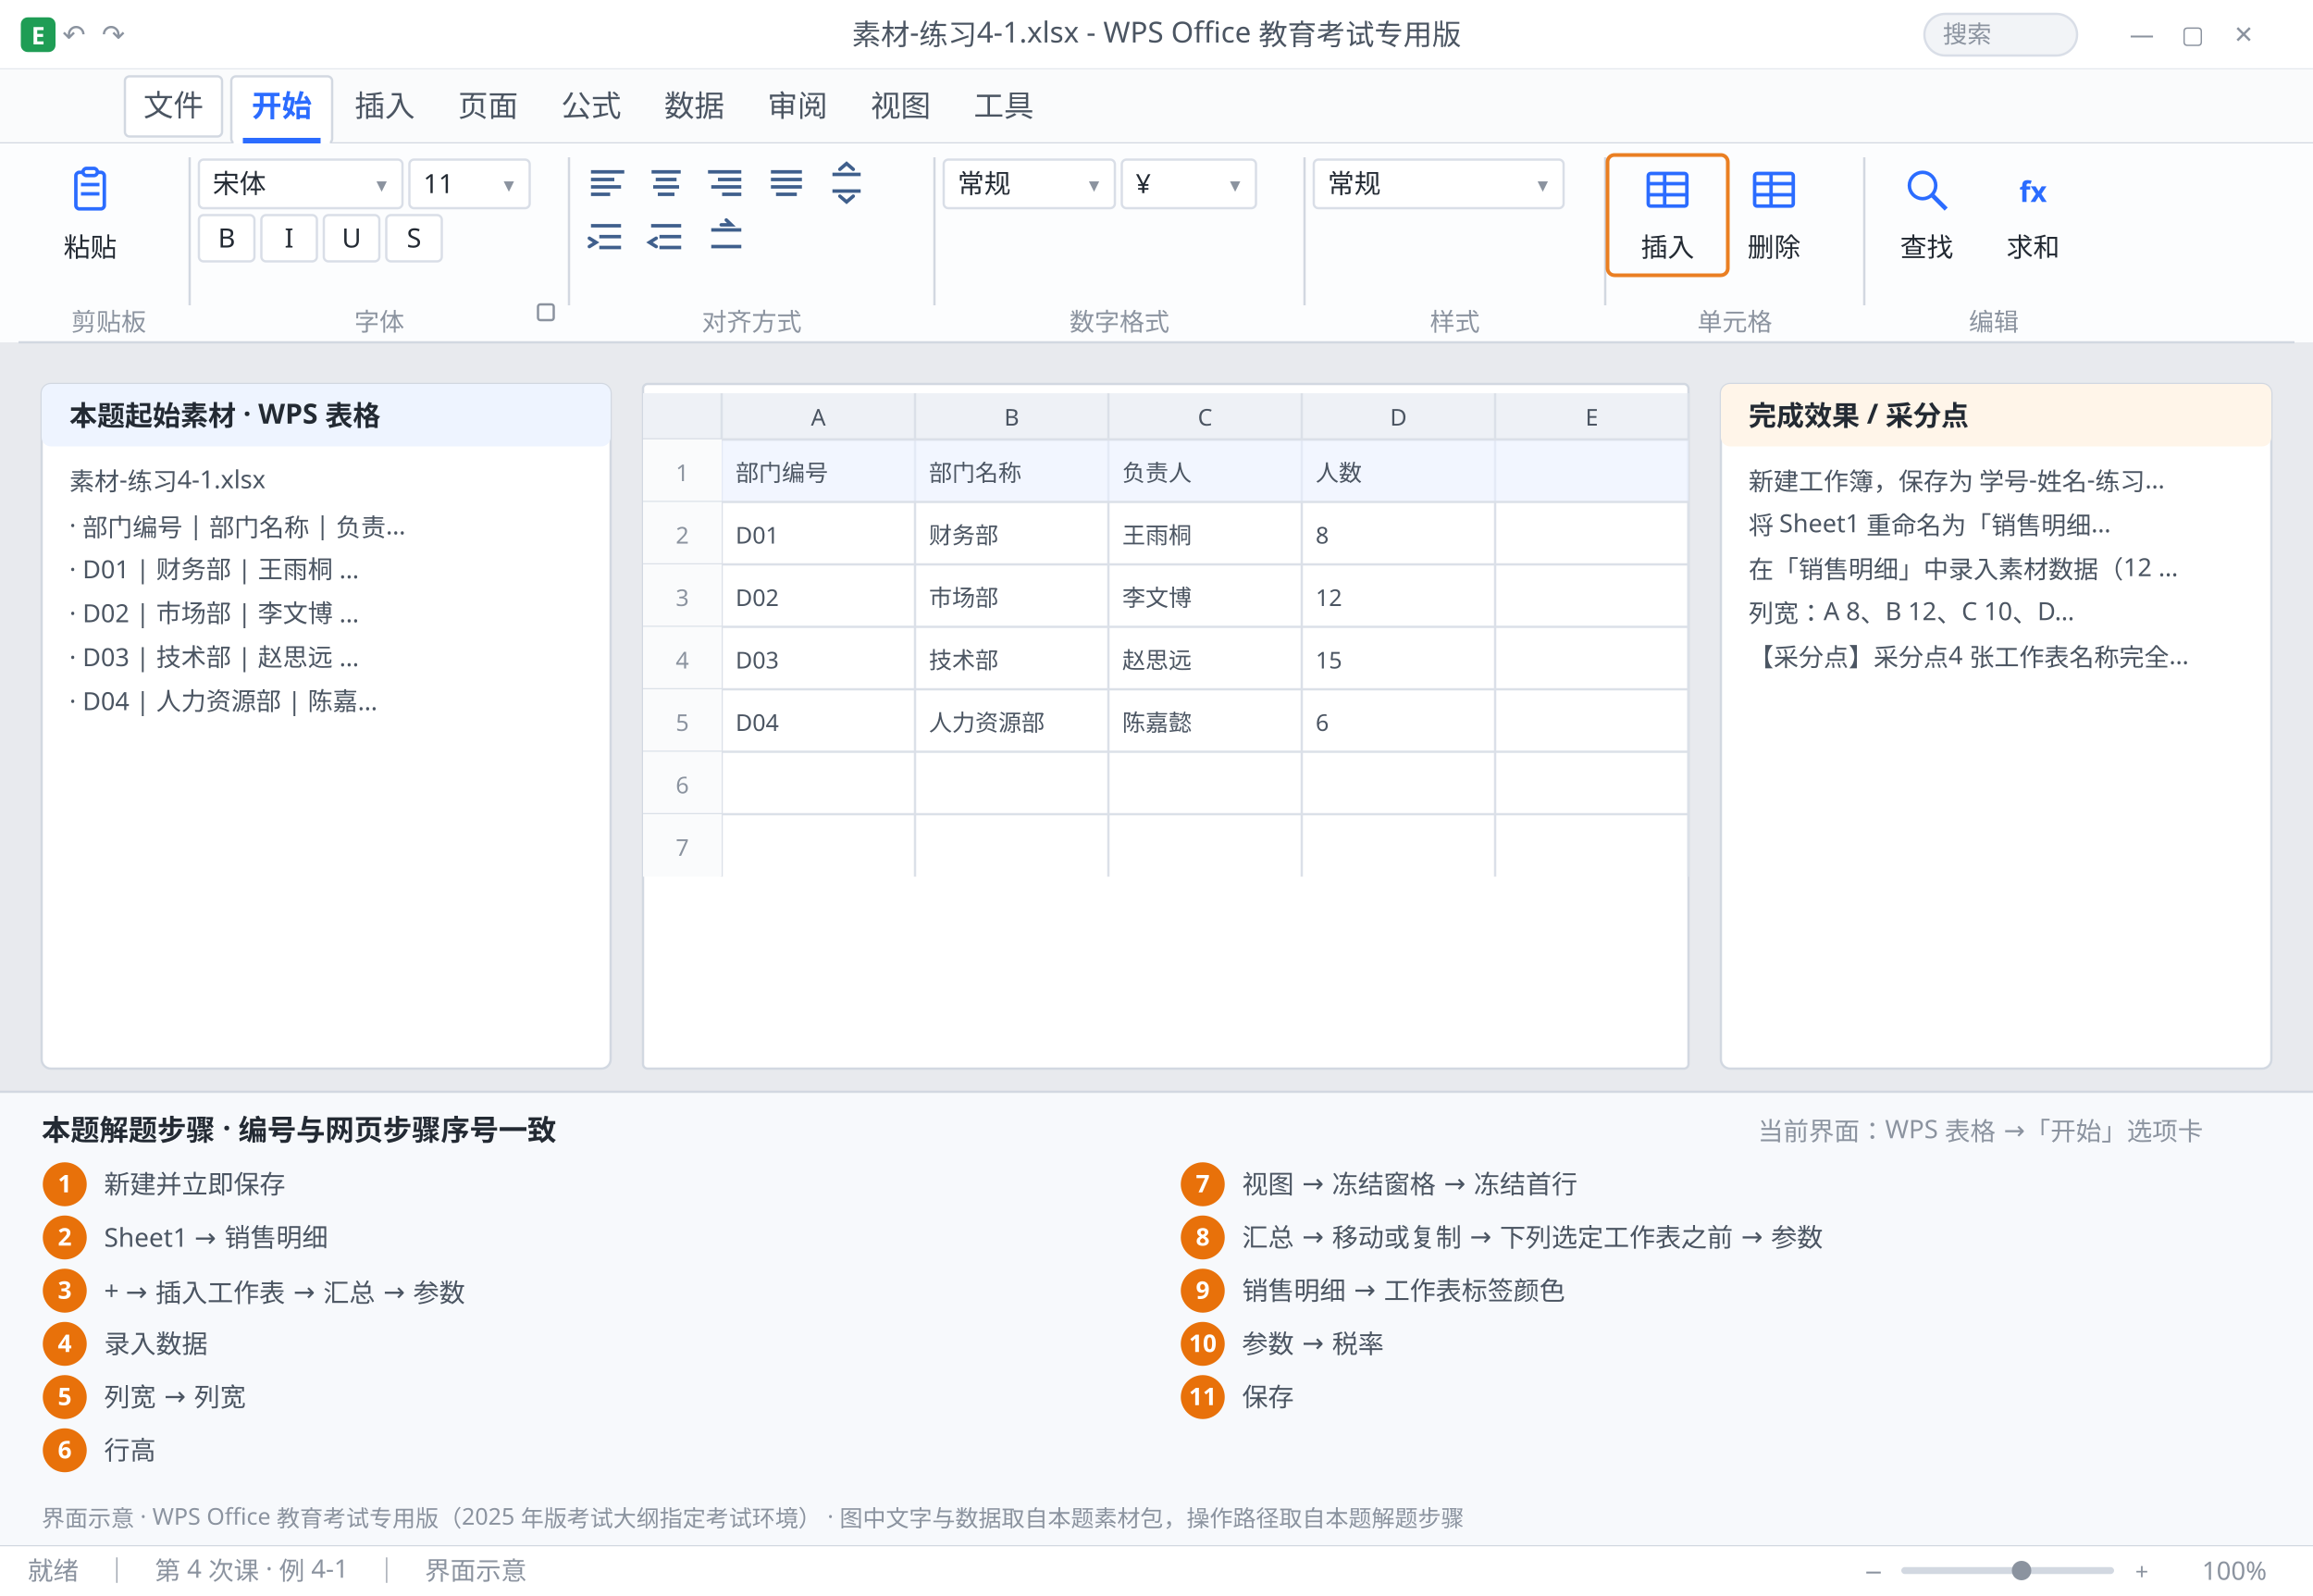
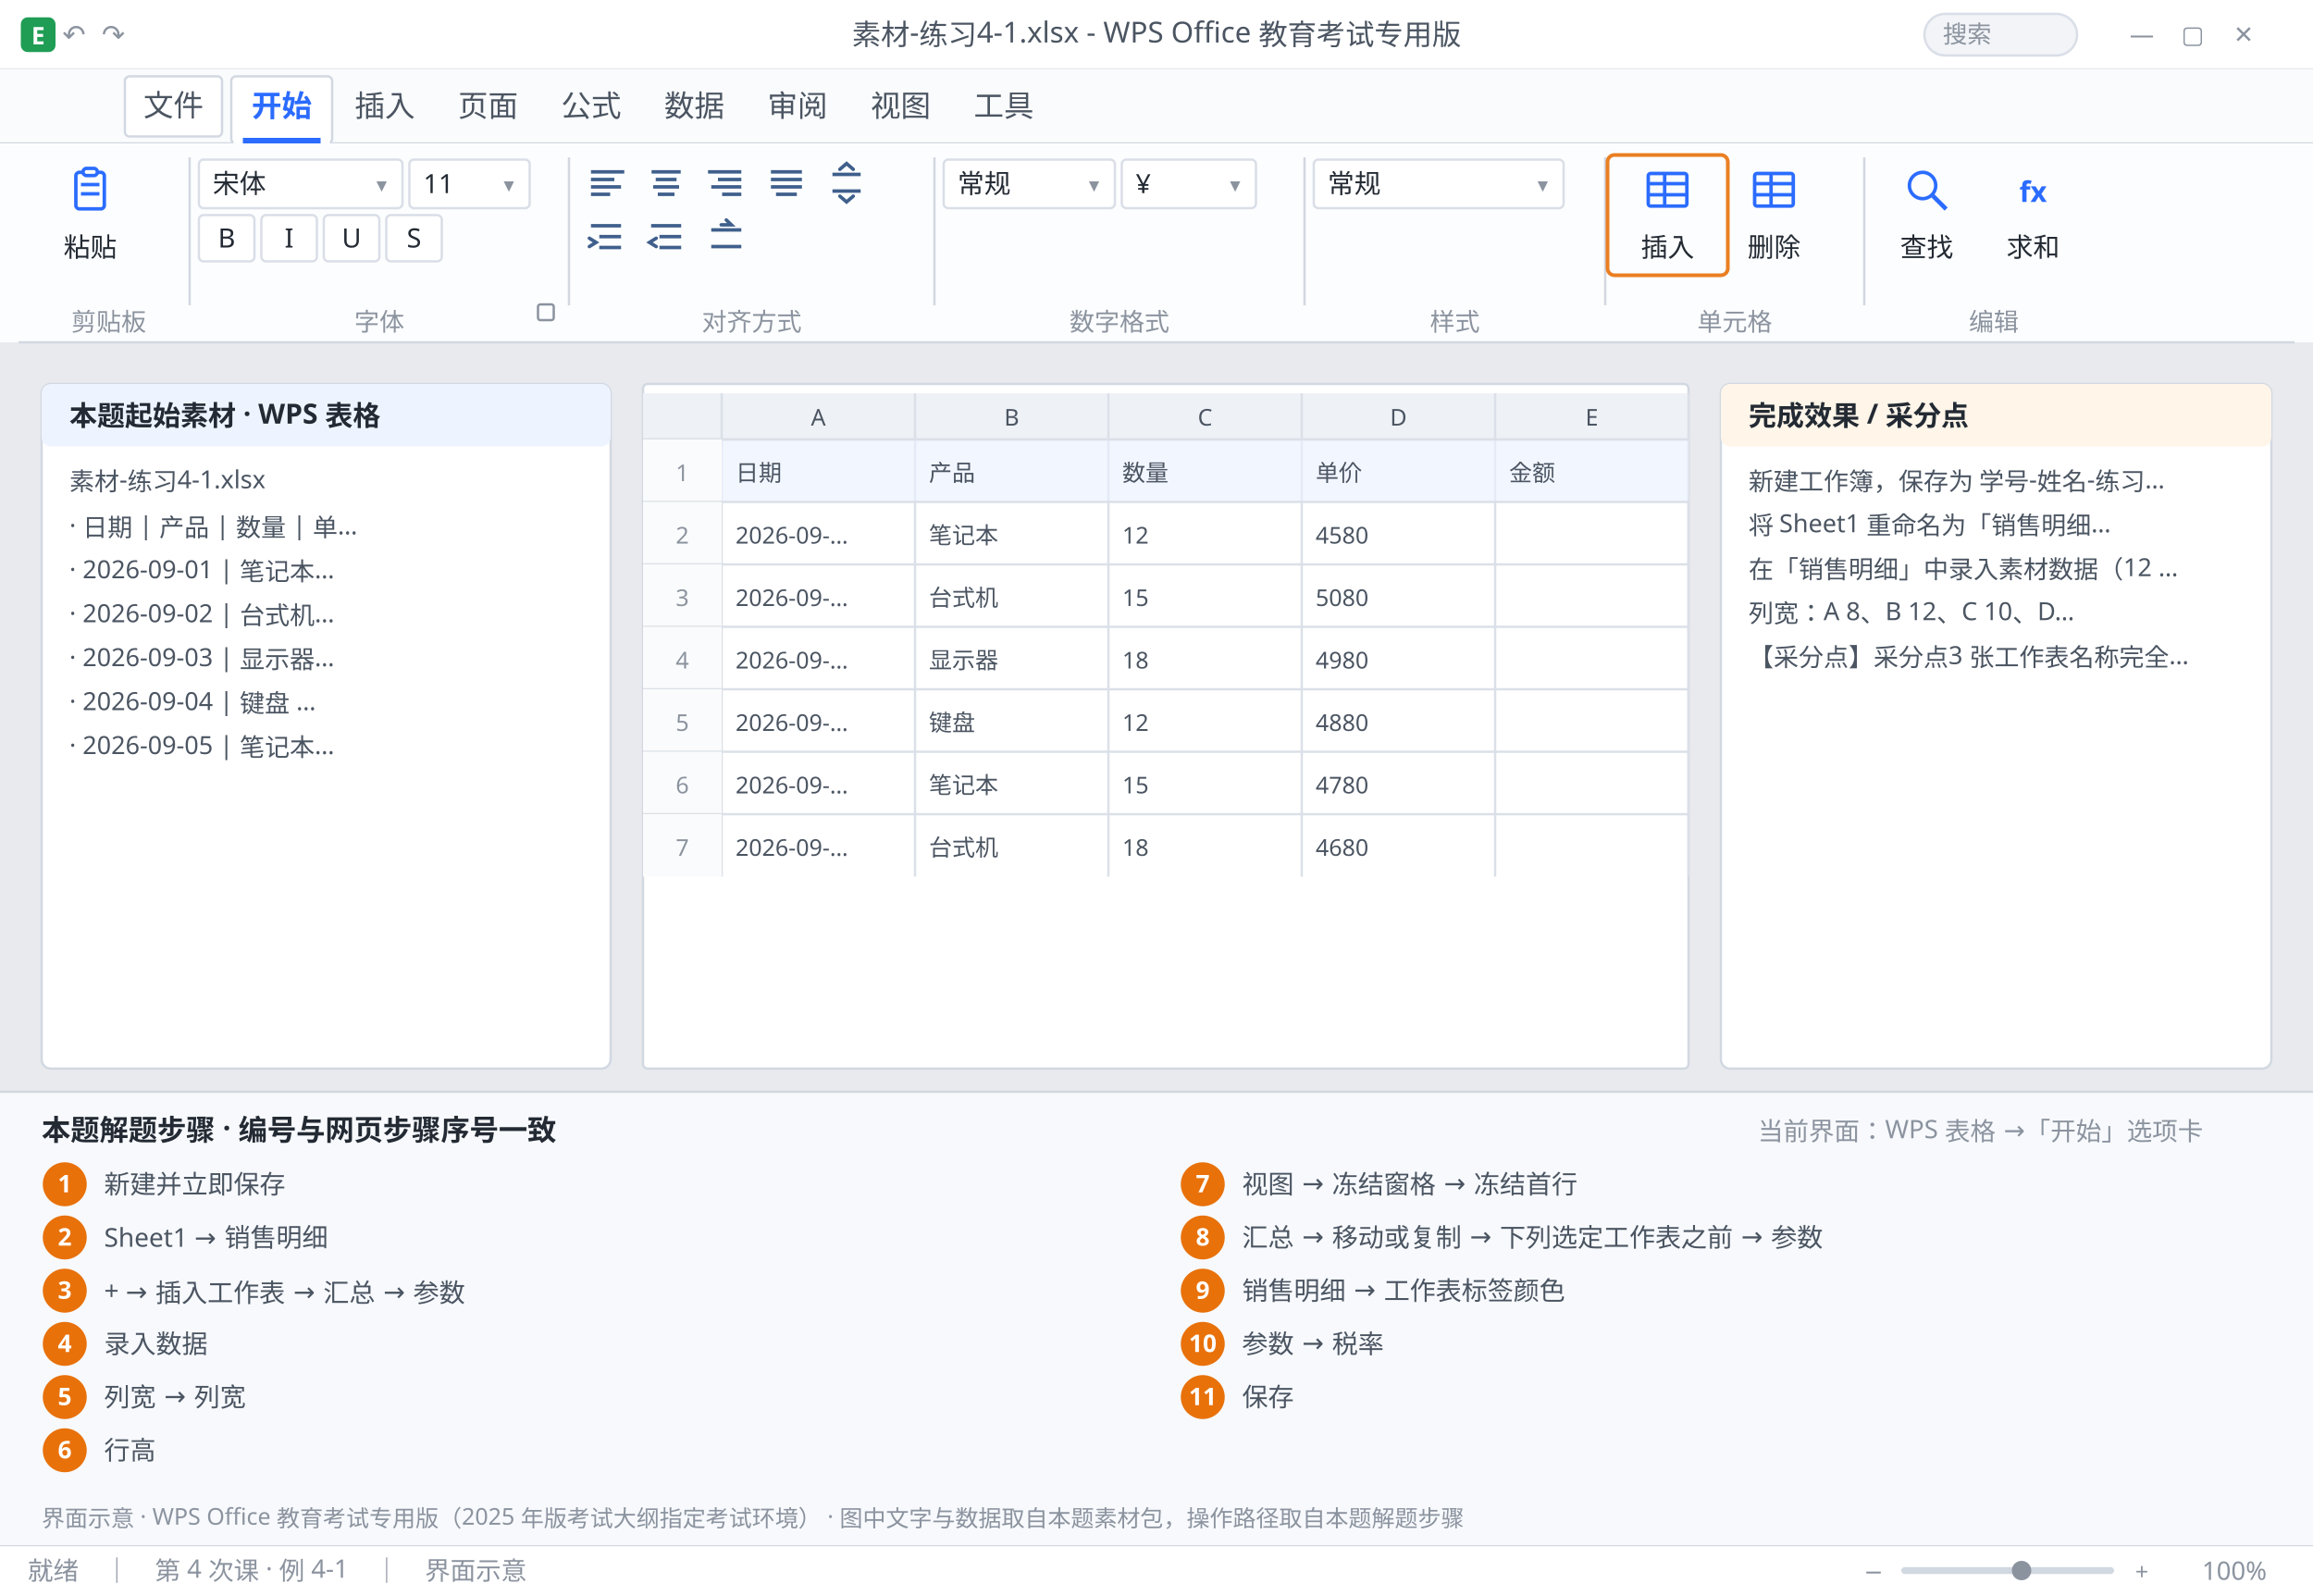
<svg xmlns="http://www.w3.org/2000/svg" viewBox="0 0 1000 690" width="100%" font-family="Microsoft YaHei, Segoe UI, sans-serif">
  <rect x="0.0" y="0.0" width="1000.0" height="690.0" rx="0.0" fill="#ffffff" stroke="none" stroke-width="1" />
  <rect x="0.0" y="0.0" width="1000.0" height="690.0" rx="0.0" fill="none" stroke="#d2d8e1" stroke-width="1" />
  <rect x="0.0" y="0.0" width="1000.0" height="30.0" rx="0.0" fill="#ffffff" stroke="none" stroke-width="1" />
  <line x1="0.0" y1="30.0" x2="1000.0" y2="30.0" stroke="#e4e7ed" stroke-width="1" stroke-linecap="butt" />
  <rect x="9.0" y="7.5" width="15.0" height="15.0" rx="3.0" fill="#1f9d55" stroke="none" stroke-width="0" />
  <text x="16.5" y="19.2" font-size="10.5" fill="#ffffff" text-anchor="middle" font-weight="700">E</text>
  <text x="32.0" y="19.2" font-size="12" fill="#8b939f" text-anchor="middle">↶</text>
  <text x="49.0" y="19.2" font-size="12" fill="#8b939f" text-anchor="middle">↷</text>
  <text x="500.0" y="19.4" font-size="12.5" fill="#4b5562" text-anchor="middle">素材-练习4-1.xlsx - WPS Office 教育考试专用版</text>
  <rect x="832.0" y="6.0" width="66.0" height="18.0" rx="9.0" fill="#f2f4f7" stroke="#d9dee7" stroke-width="1" />
  <text x="840.0" y="18.5" font-size="10.5" fill="#8b939f" text-anchor="start">搜索</text>
  <text x="926.0" y="18.6" font-size="10.5" fill="#8b939f" text-anchor="middle">—</text>
  <text x="948.0" y="18.6" font-size="10.5" fill="#8b939f" text-anchor="middle">▢</text>
  <text x="970.0" y="18.6" font-size="10.5" fill="#8b939f" text-anchor="middle">✕</text>
  <rect x="0.0" y="30.0" width="1000.0" height="32.0" rx="0.0" fill="#fafbfc" stroke="none" stroke-width="1" />
  <line x1="0.0" y1="62.0" x2="1000.0" y2="62.0" stroke="#d2d8e1" stroke-width="1" stroke-linecap="butt" />
  <rect x="54.0" y="33.0" width="42.0" height="26.0" rx="2.0" fill="#ffffff" stroke="#d2d8e1" stroke-width="1" />
  <text x="75.0" y="50.2" font-size="13" fill="#4b5562" text-anchor="middle">文件</text>
  <rect x="100.0" y="33.0" width="43.6" height="29.0" rx="2.0" fill="#ffffff" stroke="#d2d8e1" stroke-width="1" />
  <line x1="101.0" y1="62.0" x2="142.6" y2="62.0" stroke="#ffffff" stroke-width="2" stroke-linecap="butt" />
  <rect x="105.0" y="59.6" width="33.6" height="2.4" rx="0.0" fill="#2b6cff" stroke="none" stroke-width="1" />
  <text x="121.8" y="50.4" font-size="13" fill="#2b6cff" text-anchor="middle" font-weight="700">开始</text>
  <text x="166.4" y="50.4" font-size="13" fill="#4b5562" text-anchor="middle">插入</text>
  <text x="211.0" y="50.4" font-size="13" fill="#4b5562" text-anchor="middle">页面</text>
  <text x="255.6" y="50.4" font-size="13" fill="#4b5562" text-anchor="middle">公式</text>
  <text x="300.2" y="50.4" font-size="13" fill="#4b5562" text-anchor="middle">数据</text>
  <text x="344.8" y="50.4" font-size="13" fill="#4b5562" text-anchor="middle">审阅</text>
  <text x="389.4" y="50.4" font-size="13" fill="#4b5562" text-anchor="middle">视图</text>
  <text x="434.0" y="50.4" font-size="13" fill="#4b5562" text-anchor="middle">工具</text>
  <rect x="0.0" y="62.0" width="1000.0" height="86.0" rx="0.0" fill="#fcfdfe" stroke="none" stroke-width="1" />
  <rect x="0.0" y="148.0" width="1000.0" height="520.0" rx="0.0" fill="#e8eaee" stroke="none" stroke-width="1" />
  <rect x="0.0" y="668.0" width="1000.0" height="22.0" rx="0.0" fill="#ffffff" stroke="none" stroke-width="1" />
  <line x1="0.0" y1="668.0" x2="1000.0" y2="668.0" stroke="#d2d8e1" stroke-width="1" stroke-linecap="butt" />
  <text x="12.0" y="683.0" font-size="11" fill="#8b939f" text-anchor="start">就绪　｜　第 4 次课 · 例 4-1　｜　界面示意</text>
  <text x="810.0" y="683.0" font-size="10" fill="#8b939f" text-anchor="middle">−</text>
  <rect x="822.0" y="677.5" width="92.0" height="3.0" rx="1.5" fill="#d2d8e1" stroke="none" stroke-width="0" />
  <circle cx="874.0" cy="679.0" r="4.2" fill="#8b939f" stroke="none" stroke-width="1" />
  <text x="926.0" y="683.0" font-size="10" fill="#8b939f" text-anchor="middle">+</text>
  <text x="952.0" y="683.0" font-size="11" fill="#8b939f" text-anchor="start">100%</text>
  <rect x="8.0" y="62.0" width="984.0" height="86.0" rx="0.0" fill="#fcfdfe" stroke="none" stroke-width="1" />
  <line x1="8.0" y1="148.0" x2="992.0" y2="148.0" stroke="#d2d8e1" stroke-width="1" stroke-linecap="butt" />
  <rect x="32.8" y="74.5" width="12.3" height="15.8" rx="1.5" fill="none" stroke="#2b6cff" stroke-width="1.5" />
  <rect x="35.9" y="72.8" width="6.2" height="3.1" rx="1.5" fill="#fff" stroke="#2b6cff" stroke-width="1.5" />
  <line x1="35.0" y1="79.8" x2="43.0" y2="79.8" stroke="#2b6cff" stroke-width="1.5" stroke-linecap="butt" />
  <line x1="35.0" y1="83.8" x2="43.0" y2="83.8" stroke="#2b6cff" stroke-width="1.5" stroke-linecap="butt" />
  <text x="39.0" y="111.0" font-size="11.5" fill="#232a33" text-anchor="middle">粘贴</text>
  <text x="47.0" y="143.0" font-size="10.8" fill="#8b939f" text-anchor="middle">剪贴板</text>
  <line x1="82.0" y1="68.0" x2="82.0" y2="132.0" stroke="#d2d8e1" stroke-width="1" stroke-linecap="butt" />
  <rect x="86.0" y="69.0" width="88.0" height="21.0" rx="2.0" fill="#ffffff" stroke="#d9dee7" stroke-width="1" />
  <text x="92.0" y="83.5" font-size="11.5" fill="#232a33" text-anchor="start">宋体</text>
  <text x="165.0" y="83.0" font-size="9" fill="#8b939f" text-anchor="middle">▾</text>
  <rect x="177.0" y="69.0" width="52.0" height="21.0" rx="2.0" fill="#ffffff" stroke="#d9dee7" stroke-width="1" />
  <text x="183.0" y="83.5" font-size="11.5" fill="#232a33" text-anchor="start">11</text>
  <text x="220.0" y="83.0" font-size="9" fill="#8b939f" text-anchor="middle">▾</text>
  <rect x="86.0" y="93.0" width="24.0" height="20.0" rx="2.0" fill="#ffffff" stroke="#d9dee7" stroke-width="1" />
  <text x="98.0" y="107.0" font-size="11.5" fill="#232a33" text-anchor="middle">B</text>
  <rect x="113.0" y="93.0" width="24.0" height="20.0" rx="2.0" fill="#ffffff" stroke="#d9dee7" stroke-width="1" />
  <text x="125.0" y="107.0" font-size="11.5" fill="#232a33" text-anchor="middle">I</text>
  <rect x="140.0" y="93.0" width="24.0" height="20.0" rx="2.0" fill="#ffffff" stroke="#d9dee7" stroke-width="1" />
  <text x="152.0" y="107.0" font-size="11.5" fill="#232a33" text-anchor="middle">U</text>
  <rect x="167.0" y="93.0" width="24.0" height="20.0" rx="2.0" fill="#ffffff" stroke="#d9dee7" stroke-width="1" />
  <text x="179.0" y="107.0" font-size="11.5" fill="#232a33" text-anchor="middle">S</text>
  <text x="164.0" y="143.0" font-size="10.8" fill="#8b939f" text-anchor="middle">字体</text>
  <rect x="232.6" y="131.6" width="6.8" height="6.8" rx="1.0" fill="none" stroke="#8b939f" stroke-width="1" />
  <line x1="246.0" y1="68.0" x2="246.0" y2="132.0" stroke="#d2d8e1" stroke-width="1" stroke-linecap="butt" />
  <line x1="255.5" y1="74.3" x2="269.9" y2="74.3" stroke="#3f5f8c" stroke-width="1.5" stroke-linecap="butt" />
  <line x1="255.5" y1="77.6" x2="265.6" y2="77.6" stroke="#3f5f8c" stroke-width="1.5" stroke-linecap="butt" />
  <line x1="255.5" y1="80.8" x2="268.5" y2="80.8" stroke="#3f5f8c" stroke-width="1.5" stroke-linecap="butt" />
  <line x1="255.5" y1="84.0" x2="263.8" y2="84.0" stroke="#3f5f8c" stroke-width="1.5" stroke-linecap="butt" />
  <line x1="281.7" y1="74.3" x2="294.3" y2="74.3" stroke="#3f5f8c" stroke-width="1.5" stroke-linecap="butt" />
  <line x1="283.5" y1="77.6" x2="292.5" y2="77.6" stroke="#3f5f8c" stroke-width="1.5" stroke-linecap="butt" />
  <line x1="282.4" y1="80.8" x2="293.6" y2="80.8" stroke="#3f5f8c" stroke-width="1.5" stroke-linecap="butt" />
  <line x1="284.4" y1="84.0" x2="291.6" y2="84.0" stroke="#3f5f8c" stroke-width="1.5" stroke-linecap="butt" />
  <line x1="306.1" y1="74.3" x2="320.5" y2="74.3" stroke="#3f5f8c" stroke-width="1.5" stroke-linecap="butt" />
  <line x1="310.4" y1="77.6" x2="320.5" y2="77.6" stroke="#3f5f8c" stroke-width="1.5" stroke-linecap="butt" />
  <line x1="307.5" y1="80.8" x2="320.5" y2="80.8" stroke="#3f5f8c" stroke-width="1.5" stroke-linecap="butt" />
  <line x1="312.2" y1="84.0" x2="320.5" y2="84.0" stroke="#3f5f8c" stroke-width="1.5" stroke-linecap="butt" />
  <line x1="333.3" y1="74.3" x2="346.7" y2="74.3" stroke="#3f5f8c" stroke-width="1.5" stroke-linecap="butt" />
  <line x1="333.3" y1="77.6" x2="346.7" y2="77.6" stroke="#3f5f8c" stroke-width="1.5" stroke-linecap="butt" />
  <line x1="333.3" y1="80.8" x2="346.7" y2="80.8" stroke="#3f5f8c" stroke-width="1.5" stroke-linecap="butt" />
  <line x1="335.5" y1="84.0" x2="344.5" y2="84.0" stroke="#3f5f8c" stroke-width="1.5" stroke-linecap="butt" />
  <line x1="359.9" y1="75.4" x2="372.1" y2="75.4" stroke="#3f5f8c" stroke-width="1.5" stroke-linecap="butt" />
  <line x1="359.9" y1="82.6" x2="372.1" y2="82.6" stroke="#3f5f8c" stroke-width="1.5" stroke-linecap="butt" />
  <path d="M363.1 73.2 L366.0 70.7 L368.9 73.2" fill="none" stroke="#3f5f8c" stroke-width="1.5" stroke-linecap="round" />
  <path d="M363.1 84.8 L366.0 87.3 L368.9 84.8" fill="none" stroke="#3f5f8c" stroke-width="1.5" stroke-linecap="round" />
  <line x1="255.5" y1="97.6" x2="268.5" y2="97.6" stroke="#3f5f8c" stroke-width="1.5" stroke-linecap="butt" />
  <line x1="259.1" y1="102.3" x2="268.5" y2="102.3" stroke="#3f5f8c" stroke-width="1.5" stroke-linecap="butt" />
  <line x1="259.1" y1="107.0" x2="268.5" y2="107.0" stroke="#3f5f8c" stroke-width="1.5" stroke-linecap="butt" />
  <path d="M254.8 103.0 L257.7 104.8 L254.8 106.6" fill="none" stroke="#3f5f8c" stroke-width="1.5" stroke-linecap="round" />
  <line x1="281.5" y1="97.6" x2="294.5" y2="97.6" stroke="#3f5f8c" stroke-width="1.5" stroke-linecap="butt" />
  <line x1="285.1" y1="102.3" x2="294.5" y2="102.3" stroke="#3f5f8c" stroke-width="1.5" stroke-linecap="butt" />
  <line x1="285.1" y1="107.0" x2="294.5" y2="107.0" stroke="#3f5f8c" stroke-width="1.5" stroke-linecap="butt" />
  <path d="M283.7 103.0 L280.8 104.8 L283.7 106.6" fill="none" stroke="#3f5f8c" stroke-width="1.5" stroke-linecap="round" />
  <line x1="307.5" y1="99.4" x2="320.5" y2="99.4" stroke="#3f5f8c" stroke-width="1.5" stroke-linecap="butt" />
  <line x1="307.5" y1="106.6" x2="320.5" y2="106.6" stroke="#3f5f8c" stroke-width="1.5" stroke-linecap="butt" />
  <path d="M314.0 95.1 L316.2 97.2 L311.8 97.2" fill="none" stroke="#3f5f8c" stroke-width="1.5" stroke-linecap="round" />
  <text x="325.0" y="143.0" font-size="10.8" fill="#8b939f" text-anchor="middle">对齐方式</text>
  <line x1="404.0" y1="68.0" x2="404.0" y2="132.0" stroke="#d2d8e1" stroke-width="1" stroke-linecap="butt" />
  <rect x="408.0" y="69.0" width="74.0" height="21.0" rx="2.0" fill="#ffffff" stroke="#d9dee7" stroke-width="1" />
  <text x="414.0" y="83.5" font-size="11.5" fill="#232a33" text-anchor="start">常规</text>
  <text x="473.0" y="83.0" font-size="9" fill="#8b939f" text-anchor="middle">▾</text>
  <rect x="485.0" y="69.0" width="58.0" height="21.0" rx="2.0" fill="#ffffff" stroke="#d9dee7" stroke-width="1" />
  <text x="491.0" y="83.5" font-size="11.5" fill="#232a33" text-anchor="start">¥</text>
  <text x="534.0" y="83.0" font-size="9" fill="#8b939f" text-anchor="middle">▾</text>
  <text x="484.0" y="143.0" font-size="10.8" fill="#8b939f" text-anchor="middle">数字格式</text>
  <line x1="564.0" y1="68.0" x2="564.0" y2="132.0" stroke="#d2d8e1" stroke-width="1" stroke-linecap="butt" />
  <rect x="568.0" y="69.0" width="108.0" height="21.0" rx="2.0" fill="#ffffff" stroke="#d9dee7" stroke-width="1" />
  <text x="574.0" y="83.5" font-size="11.5" fill="#232a33" text-anchor="start">常规</text>
  <text x="667.0" y="83.0" font-size="9" fill="#8b939f" text-anchor="middle">▾</text>
  <text x="629.0" y="143.0" font-size="10.8" fill="#8b939f" text-anchor="middle">样式</text>
  <line x1="694.0" y1="68.0" x2="694.0" y2="132.0" stroke="#d2d8e1" stroke-width="1" stroke-linecap="butt" />
  <rect x="712.6" y="75.0" width="16.7" height="14.1" rx="1.0" fill="none" stroke="#2b6cff" stroke-width="1.5" />
  <line x1="712.6" y1="79.4" x2="729.4" y2="79.4" stroke="#2b6cff" stroke-width="1.5" stroke-linecap="butt" />
  <line x1="712.6" y1="84.2" x2="729.4" y2="84.2" stroke="#2b6cff" stroke-width="1.5" stroke-linecap="butt" />
  <line x1="719.7" y1="75.0" x2="719.7" y2="89.0" stroke="#2b6cff" stroke-width="1.5" stroke-linecap="butt" />
  <text x="721.0" y="111.0" font-size="11.5" fill="#232a33" text-anchor="middle">插入</text>
  <rect x="758.6" y="75.0" width="16.7" height="14.1" rx="1.0" fill="none" stroke="#2b6cff" stroke-width="1.5" />
  <line x1="758.6" y1="79.4" x2="775.4" y2="79.4" stroke="#2b6cff" stroke-width="1.5" stroke-linecap="butt" />
  <line x1="758.6" y1="84.2" x2="775.4" y2="84.2" stroke="#2b6cff" stroke-width="1.5" stroke-linecap="butt" />
  <line x1="765.7" y1="75.0" x2="765.7" y2="89.0" stroke="#2b6cff" stroke-width="1.5" stroke-linecap="butt" />
  <text x="767.0" y="111.0" font-size="11.5" fill="#232a33" text-anchor="middle">删除</text>
  <text x="750.0" y="143.0" font-size="10.8" fill="#8b939f" text-anchor="middle">单元格</text>
  <line x1="806.0" y1="68.0" x2="806.0" y2="132.0" stroke="#d2d8e1" stroke-width="1" stroke-linecap="butt" />
  <circle cx="831.2" cy="80.2" r="5.7" fill="none" stroke="#2b6cff" stroke-width="1.5" />
  <line x1="835.6" y1="84.6" x2="841.4" y2="90.4" stroke="#2b6cff" stroke-width="1.9" stroke-linecap="butt" />
  <text x="833.0" y="111.0" font-size="11.5" fill="#232a33" text-anchor="middle">查找</text>
  <text x="879.0" y="87.3" font-size="12.32" fill="#2b6cff" text-anchor="middle" font-weight="700">fx</text>
  <text x="879.0" y="111.0" font-size="11.5" fill="#232a33" text-anchor="middle">求和</text>
  <text x="862.0" y="143.0" font-size="10.8" fill="#8b939f" text-anchor="middle">编辑</text>
  <rect x="695.0" y="67.0" width="52.0" height="52.0" rx="3.0" fill="none" stroke="#e8710a" stroke-width="1.6" opacity="0.9" />
  <rect x="0.0" y="156.0" width="1000.0" height="316.0" rx="0.0" fill="#e8eaee" stroke="none" stroke-width="1" />
  <rect x="18.0" y="166.0" width="246.0" height="296.0" rx="4.0" fill="#ffffff" stroke="#d2d8e1" stroke-width="1" />
  <rect x="18.0" y="166.0" width="246.0" height="27.0" rx="4.0" fill="#eef4ff" stroke="none" stroke-width="0" />
  <text x="30.0" y="184.0" font-size="12" fill="#232a33" text-anchor="start" font-weight="700">本题起始素材 · WPS 表格</text>
  <text x="30.0" y="212.0" font-size="10.8" fill="#4b5562" text-anchor="start">素材-练习4-1.xlsx</text>
-   <text x="30.0" y="231.0" font-size="10.8" fill="#4b5562" text-anchor="start">· 部门编号 | 部门名称 | 负责…</text>
-   <text x="30.0" y="250.0" font-size="10.8" fill="#4b5562" text-anchor="start">· D01 | 财务部 | 王雨桐 …</text>
-   <text x="30.0" y="269.0" font-size="10.8" fill="#4b5562" text-anchor="start">· D02 | 市场部 | 李文博 …</text>
-   <text x="30.0" y="288.0" font-size="10.8" fill="#4b5562" text-anchor="start">· D03 | 技术部 | 赵思远 …</text>
-   <text x="30.0" y="307.0" font-size="10.8" fill="#4b5562" text-anchor="start">· D04 | 人力资源部 | 陈嘉…</text>
+   <text x="30.0" y="231.0" font-size="10.8" fill="#4b5562" text-anchor="start">· 日期 | 产品 | 数量 | 单…</text>
+   <text x="30.0" y="250.0" font-size="10.8" fill="#4b5562" text-anchor="start">· 2026-09-01 | 笔记本…</text>
+   <text x="30.0" y="269.0" font-size="10.8" fill="#4b5562" text-anchor="start">· 2026-09-02 | 台式机…</text>
+   <text x="30.0" y="288.0" font-size="10.8" fill="#4b5562" text-anchor="start">· 2026-09-03 | 显示器…</text>
+   <text x="30.0" y="307.0" font-size="10.8" fill="#4b5562" text-anchor="start">· 2026-09-04 | 键盘 …</text>
+   <text x="30.0" y="326.0" font-size="10.8" fill="#4b5562" text-anchor="start">· 2026-09-05 | 笔记本…</text>
  <rect x="278.0" y="166.0" width="452.0" height="296.0" rx="2.0" fill="#ffffff" stroke="#d2d8e1" stroke-width="1" />
  <rect x="278.0" y="170.0" width="452.0" height="20.0" rx="0.0" fill="#eef1f6" stroke="none" stroke-width="1" />
  <line x1="278.0" y1="190.0" x2="730.0" y2="190.0" stroke="#dbe0e8" stroke-width="1" stroke-linecap="butt" />
  <line x1="312.0" y1="170.0" x2="312.0" y2="379.0" stroke="#dbe0e8" stroke-width="1" stroke-linecap="butt" />
  <text x="353.8" y="184.0" font-size="10" fill="#4b5562" text-anchor="middle">A</text>
  <line x1="395.6" y1="170.0" x2="395.6" y2="379.0" stroke="#dbe0e8" stroke-width="1" stroke-linecap="butt" />
  <text x="437.4" y="184.0" font-size="10" fill="#4b5562" text-anchor="middle">B</text>
  <line x1="479.2" y1="170.0" x2="479.2" y2="379.0" stroke="#dbe0e8" stroke-width="1" stroke-linecap="butt" />
  <text x="521.0" y="184.0" font-size="10" fill="#4b5562" text-anchor="middle">C</text>
  <line x1="562.8" y1="170.0" x2="562.8" y2="379.0" stroke="#dbe0e8" stroke-width="1" stroke-linecap="butt" />
  <text x="604.6" y="184.0" font-size="10" fill="#4b5562" text-anchor="middle">D</text>
  <line x1="646.4" y1="170.0" x2="646.4" y2="379.0" stroke="#dbe0e8" stroke-width="1" stroke-linecap="butt" />
  <text x="688.2" y="184.0" font-size="10" fill="#4b5562" text-anchor="middle">E</text>
  <line x1="730.0" y1="170.0" x2="730.0" y2="379.0" stroke="#dbe0e8" stroke-width="1" stroke-linecap="butt" />
  <rect x="278.0" y="190.0" width="452.0" height="27.0" rx="0.0" fill="#e9f0ff" stroke="none" stroke-width="0" opacity="0.6" />
  <line x1="278.0" y1="190.0" x2="730.0" y2="190.0" stroke="#dbe0e8" stroke-width="1" stroke-linecap="butt" />
  <rect x="278.0" y="190.0" width="34.0" height="27.0" rx="0.0" fill="#fafbfc" stroke="none" stroke-width="1" />
  <text x="295.0" y="208.0" font-size="10" fill="#8b939f" text-anchor="middle">1</text>
-   <text x="318.0" y="208.0" font-size="10" fill="#4b5562" text-anchor="start">部门编号</text>
-   <text x="401.6" y="208.0" font-size="10" fill="#4b5562" text-anchor="start">部门名称</text>
-   <text x="485.2" y="208.0" font-size="10" fill="#4b5562" text-anchor="start">负责人</text>
-   <text x="568.8" y="208.0" font-size="10" fill="#4b5562" text-anchor="start">人数</text>
-   <text x="652.4" y="208.0" font-size="10" fill="#4b5562" text-anchor="start" />
+   <text x="318.0" y="208.0" font-size="10" fill="#4b5562" text-anchor="start">日期</text>
+   <text x="401.6" y="208.0" font-size="10" fill="#4b5562" text-anchor="start">产品</text>
+   <text x="485.2" y="208.0" font-size="10" fill="#4b5562" text-anchor="start">数量</text>
+   <text x="568.8" y="208.0" font-size="10" fill="#4b5562" text-anchor="start">单价</text>
+   <text x="652.4" y="208.0" font-size="10" fill="#4b5562" text-anchor="start">金额</text>
  <line x1="278.0" y1="217.0" x2="730.0" y2="217.0" stroke="#dbe0e8" stroke-width="1" stroke-linecap="butt" />
  <rect x="278.0" y="217.0" width="34.0" height="27.0" rx="0.0" fill="#fafbfc" stroke="none" stroke-width="1" />
  <text x="295.0" y="235.0" font-size="10" fill="#8b939f" text-anchor="middle">2</text>
-   <text x="318.0" y="235.0" font-size="10" fill="#4b5562" text-anchor="start">D01</text>
-   <text x="401.6" y="235.0" font-size="10" fill="#4b5562" text-anchor="start">财务部</text>
-   <text x="485.2" y="235.0" font-size="10" fill="#4b5562" text-anchor="start">王雨桐</text>
-   <text x="568.8" y="235.0" font-size="10" fill="#4b5562" text-anchor="start">8</text>
+   <text x="318.0" y="235.0" font-size="10" fill="#4b5562" text-anchor="start">2026-09-…</text>
+   <text x="401.6" y="235.0" font-size="10" fill="#4b5562" text-anchor="start">笔记本</text>
+   <text x="485.2" y="235.0" font-size="10" fill="#4b5562" text-anchor="start">12</text>
+   <text x="568.8" y="235.0" font-size="10" fill="#4b5562" text-anchor="start">4580</text>
  <text x="652.4" y="235.0" font-size="10" fill="#4b5562" text-anchor="start" />
  <line x1="278.0" y1="244.0" x2="730.0" y2="244.0" stroke="#dbe0e8" stroke-width="1" stroke-linecap="butt" />
  <rect x="278.0" y="244.0" width="34.0" height="27.0" rx="0.0" fill="#fafbfc" stroke="none" stroke-width="1" />
  <text x="295.0" y="262.0" font-size="10" fill="#8b939f" text-anchor="middle">3</text>
-   <text x="318.0" y="262.0" font-size="10" fill="#4b5562" text-anchor="start">D02</text>
-   <text x="401.6" y="262.0" font-size="10" fill="#4b5562" text-anchor="start">市场部</text>
-   <text x="485.2" y="262.0" font-size="10" fill="#4b5562" text-anchor="start">李文博</text>
-   <text x="568.8" y="262.0" font-size="10" fill="#4b5562" text-anchor="start">12</text>
+   <text x="318.0" y="262.0" font-size="10" fill="#4b5562" text-anchor="start">2026-09-…</text>
+   <text x="401.6" y="262.0" font-size="10" fill="#4b5562" text-anchor="start">台式机</text>
+   <text x="485.2" y="262.0" font-size="10" fill="#4b5562" text-anchor="start">15</text>
+   <text x="568.8" y="262.0" font-size="10" fill="#4b5562" text-anchor="start">5080</text>
  <text x="652.4" y="262.0" font-size="10" fill="#4b5562" text-anchor="start" />
  <line x1="278.0" y1="271.0" x2="730.0" y2="271.0" stroke="#dbe0e8" stroke-width="1" stroke-linecap="butt" />
  <rect x="278.0" y="271.0" width="34.0" height="27.0" rx="0.0" fill="#fafbfc" stroke="none" stroke-width="1" />
  <text x="295.0" y="289.0" font-size="10" fill="#8b939f" text-anchor="middle">4</text>
-   <text x="318.0" y="289.0" font-size="10" fill="#4b5562" text-anchor="start">D03</text>
-   <text x="401.6" y="289.0" font-size="10" fill="#4b5562" text-anchor="start">技术部</text>
-   <text x="485.2" y="289.0" font-size="10" fill="#4b5562" text-anchor="start">赵思远</text>
-   <text x="568.8" y="289.0" font-size="10" fill="#4b5562" text-anchor="start">15</text>
+   <text x="318.0" y="289.0" font-size="10" fill="#4b5562" text-anchor="start">2026-09-…</text>
+   <text x="401.6" y="289.0" font-size="10" fill="#4b5562" text-anchor="start">显示器</text>
+   <text x="485.2" y="289.0" font-size="10" fill="#4b5562" text-anchor="start">18</text>
+   <text x="568.8" y="289.0" font-size="10" fill="#4b5562" text-anchor="start">4980</text>
  <text x="652.4" y="289.0" font-size="10" fill="#4b5562" text-anchor="start" />
  <line x1="278.0" y1="298.0" x2="730.0" y2="298.0" stroke="#dbe0e8" stroke-width="1" stroke-linecap="butt" />
  <rect x="278.0" y="298.0" width="34.0" height="27.0" rx="0.0" fill="#fafbfc" stroke="none" stroke-width="1" />
  <text x="295.0" y="316.0" font-size="10" fill="#8b939f" text-anchor="middle">5</text>
-   <text x="318.0" y="316.0" font-size="10" fill="#4b5562" text-anchor="start">D04</text>
-   <text x="401.6" y="316.0" font-size="10" fill="#4b5562" text-anchor="start">人力资源部</text>
-   <text x="485.2" y="316.0" font-size="10" fill="#4b5562" text-anchor="start">陈嘉懿</text>
-   <text x="568.8" y="316.0" font-size="10" fill="#4b5562" text-anchor="start">6</text>
+   <text x="318.0" y="316.0" font-size="10" fill="#4b5562" text-anchor="start">2026-09-…</text>
+   <text x="401.6" y="316.0" font-size="10" fill="#4b5562" text-anchor="start">键盘</text>
+   <text x="485.2" y="316.0" font-size="10" fill="#4b5562" text-anchor="start">12</text>
+   <text x="568.8" y="316.0" font-size="10" fill="#4b5562" text-anchor="start">4880</text>
  <text x="652.4" y="316.0" font-size="10" fill="#4b5562" text-anchor="start" />
  <line x1="278.0" y1="325.0" x2="730.0" y2="325.0" stroke="#dbe0e8" stroke-width="1" stroke-linecap="butt" />
  <rect x="278.0" y="325.0" width="34.0" height="27.0" rx="0.0" fill="#fafbfc" stroke="none" stroke-width="1" />
  <text x="295.0" y="343.0" font-size="10" fill="#8b939f" text-anchor="middle">6</text>
+   <text x="318.0" y="343.0" font-size="10" fill="#4b5562" text-anchor="start">2026-09-…</text>
+   <text x="401.6" y="343.0" font-size="10" fill="#4b5562" text-anchor="start">笔记本</text>
+   <text x="485.2" y="343.0" font-size="10" fill="#4b5562" text-anchor="start">15</text>
+   <text x="568.8" y="343.0" font-size="10" fill="#4b5562" text-anchor="start">4780</text>
+   <text x="652.4" y="343.0" font-size="10" fill="#4b5562" text-anchor="start" />
  <line x1="278.0" y1="352.0" x2="730.0" y2="352.0" stroke="#dbe0e8" stroke-width="1" stroke-linecap="butt" />
  <rect x="278.0" y="352.0" width="34.0" height="27.0" rx="0.0" fill="#fafbfc" stroke="none" stroke-width="1" />
  <text x="295.0" y="370.0" font-size="10" fill="#8b939f" text-anchor="middle">7</text>
+   <text x="318.0" y="370.0" font-size="10" fill="#4b5562" text-anchor="start">2026-09-…</text>
+   <text x="401.6" y="370.0" font-size="10" fill="#4b5562" text-anchor="start">台式机</text>
+   <text x="485.2" y="370.0" font-size="10" fill="#4b5562" text-anchor="start">18</text>
+   <text x="568.8" y="370.0" font-size="10" fill="#4b5562" text-anchor="start">4680</text>
+   <text x="652.4" y="370.0" font-size="10" fill="#4b5562" text-anchor="start" />
  <rect x="744.0" y="166.0" width="238.0" height="296.0" rx="4.0" fill="#ffffff" stroke="#d2d8e1" stroke-width="1" />
  <rect x="744.0" y="166.0" width="238.0" height="27.0" rx="4.0" fill="#fff5e9" stroke="none" stroke-width="0" />
  <text x="756.0" y="184.0" font-size="12" fill="#232a33" text-anchor="start" font-weight="700">完成效果 / 采分点</text>
  <text x="756.0" y="212.0" font-size="10.8" fill="#4b5562" text-anchor="start">新建工作簿，保存为 学号-姓名-练习…</text>
  <text x="756.0" y="231.0" font-size="10.8" fill="#4b5562" text-anchor="start">将 Sheet1 重命名为「销售明细…</text>
  <text x="756.0" y="250.0" font-size="10.8" fill="#4b5562" text-anchor="start">在「销售明细」中录入素材数据（12 …</text>
  <text x="756.0" y="269.0" font-size="10.8" fill="#4b5562" text-anchor="start">列宽：A 8、B 12、C 10、D…</text>
-   <text x="756.0" y="288.0" font-size="10.8" fill="#4b5562" text-anchor="start">【采分点】采分点4 张工作表名称完全…</text>
+   <text x="756.0" y="288.0" font-size="10.8" fill="#4b5562" text-anchor="start">【采分点】采分点3 张工作表名称完全…</text>
  <rect x="0.0" y="472.0" width="1000.0" height="196.0" rx="0.0" fill="#f7f9fc" stroke="none" stroke-width="1" />
  <line x1="0.0" y1="472.0" x2="1000.0" y2="472.0" stroke="#d2d8e1" stroke-width="1" stroke-linecap="butt" />
  <text x="18.0" y="493.0" font-size="12.5" fill="#232a33" text-anchor="start" font-weight="700">本题解题步骤 · 编号与网页步骤序号一致</text>
  <text x="760.0" y="493.0" font-size="11" fill="#8b939f" text-anchor="start">当前界面：WPS 表格 →「开始」选项卡</text>
  <circle cx="28.0" cy="512.0" r="9.5" fill="#e8710a" stroke="none" stroke-width="1" />
  <text x="28.0" y="515.5" font-size="10.5" fill="#ffffff" text-anchor="middle" font-weight="700">1</text>
  <text x="45.0" y="516.0" font-size="11.2" fill="#4b5562" text-anchor="start">新建并立即保存</text>
  <circle cx="28.0" cy="535.0" r="9.5" fill="#e8710a" stroke="none" stroke-width="1" />
  <text x="28.0" y="538.5" font-size="10.5" fill="#ffffff" text-anchor="middle" font-weight="700">2</text>
  <text x="45.0" y="539.0" font-size="11.2" fill="#4b5562" text-anchor="start">Sheet1 → 销售明细</text>
  <circle cx="28.0" cy="558.0" r="9.5" fill="#e8710a" stroke="none" stroke-width="1" />
  <text x="28.0" y="561.5" font-size="10.5" fill="#ffffff" text-anchor="middle" font-weight="700">3</text>
  <text x="45.0" y="562.0" font-size="11.2" fill="#4b5562" text-anchor="start">+ → 插入工作表 → 汇总 → 参数</text>
  <circle cx="28.0" cy="581.0" r="9.5" fill="#e8710a" stroke="none" stroke-width="1" />
  <text x="28.0" y="584.5" font-size="10.5" fill="#ffffff" text-anchor="middle" font-weight="700">4</text>
  <text x="45.0" y="585.0" font-size="11.2" fill="#4b5562" text-anchor="start">录入数据</text>
  <circle cx="28.0" cy="604.0" r="9.5" fill="#e8710a" stroke="none" stroke-width="1" />
  <text x="28.0" y="607.5" font-size="10.5" fill="#ffffff" text-anchor="middle" font-weight="700">5</text>
  <text x="45.0" y="608.0" font-size="11.2" fill="#4b5562" text-anchor="start">列宽 → 列宽</text>
  <circle cx="28.0" cy="627.0" r="9.5" fill="#e8710a" stroke="none" stroke-width="1" />
  <text x="28.0" y="630.5" font-size="10.5" fill="#ffffff" text-anchor="middle" font-weight="700">6</text>
  <text x="45.0" y="631.0" font-size="11.2" fill="#4b5562" text-anchor="start">行高</text>
  <circle cx="520.0" cy="512.0" r="9.5" fill="#e8710a" stroke="none" stroke-width="1" />
  <text x="520.0" y="515.5" font-size="10.5" fill="#ffffff" text-anchor="middle" font-weight="700">7</text>
  <text x="537.0" y="516.0" font-size="11.2" fill="#4b5562" text-anchor="start">视图 → 冻结窗格 → 冻结首行</text>
  <circle cx="520.0" cy="535.0" r="9.5" fill="#e8710a" stroke="none" stroke-width="1" />
  <text x="520.0" y="538.5" font-size="10.5" fill="#ffffff" text-anchor="middle" font-weight="700">8</text>
  <text x="537.0" y="539.0" font-size="11.2" fill="#4b5562" text-anchor="start">汇总 → 移动或复制 → 下列选定工作表之前 → 参数</text>
  <circle cx="520.0" cy="558.0" r="9.5" fill="#e8710a" stroke="none" stroke-width="1" />
  <text x="520.0" y="561.5" font-size="10.5" fill="#ffffff" text-anchor="middle" font-weight="700">9</text>
  <text x="537.0" y="562.0" font-size="11.2" fill="#4b5562" text-anchor="start">销售明细 → 工作表标签颜色</text>
  <circle cx="520.0" cy="581.0" r="9.5" fill="#e8710a" stroke="none" stroke-width="1" />
  <text x="520.0" y="584.5" font-size="10.5" fill="#ffffff" text-anchor="middle" font-weight="700">10</text>
  <text x="537.0" y="585.0" font-size="11.2" fill="#4b5562" text-anchor="start">参数 → 税率</text>
  <circle cx="520.0" cy="604.0" r="9.5" fill="#e8710a" stroke="none" stroke-width="1" />
  <text x="520.0" y="607.5" font-size="10.5" fill="#ffffff" text-anchor="middle" font-weight="700">11</text>
  <text x="537.0" y="608.0" font-size="11.2" fill="#4b5562" text-anchor="start">保存</text>
  <text x="18.0" y="660.0" font-size="10" fill="#8b939f" text-anchor="start">界面示意 · WPS Office 教育考试专用版（2025 年版考试大纲指定考试环境） · 图中文字与数据取自本题素材包，操作路径取自本题解题步骤</text>
</svg>
